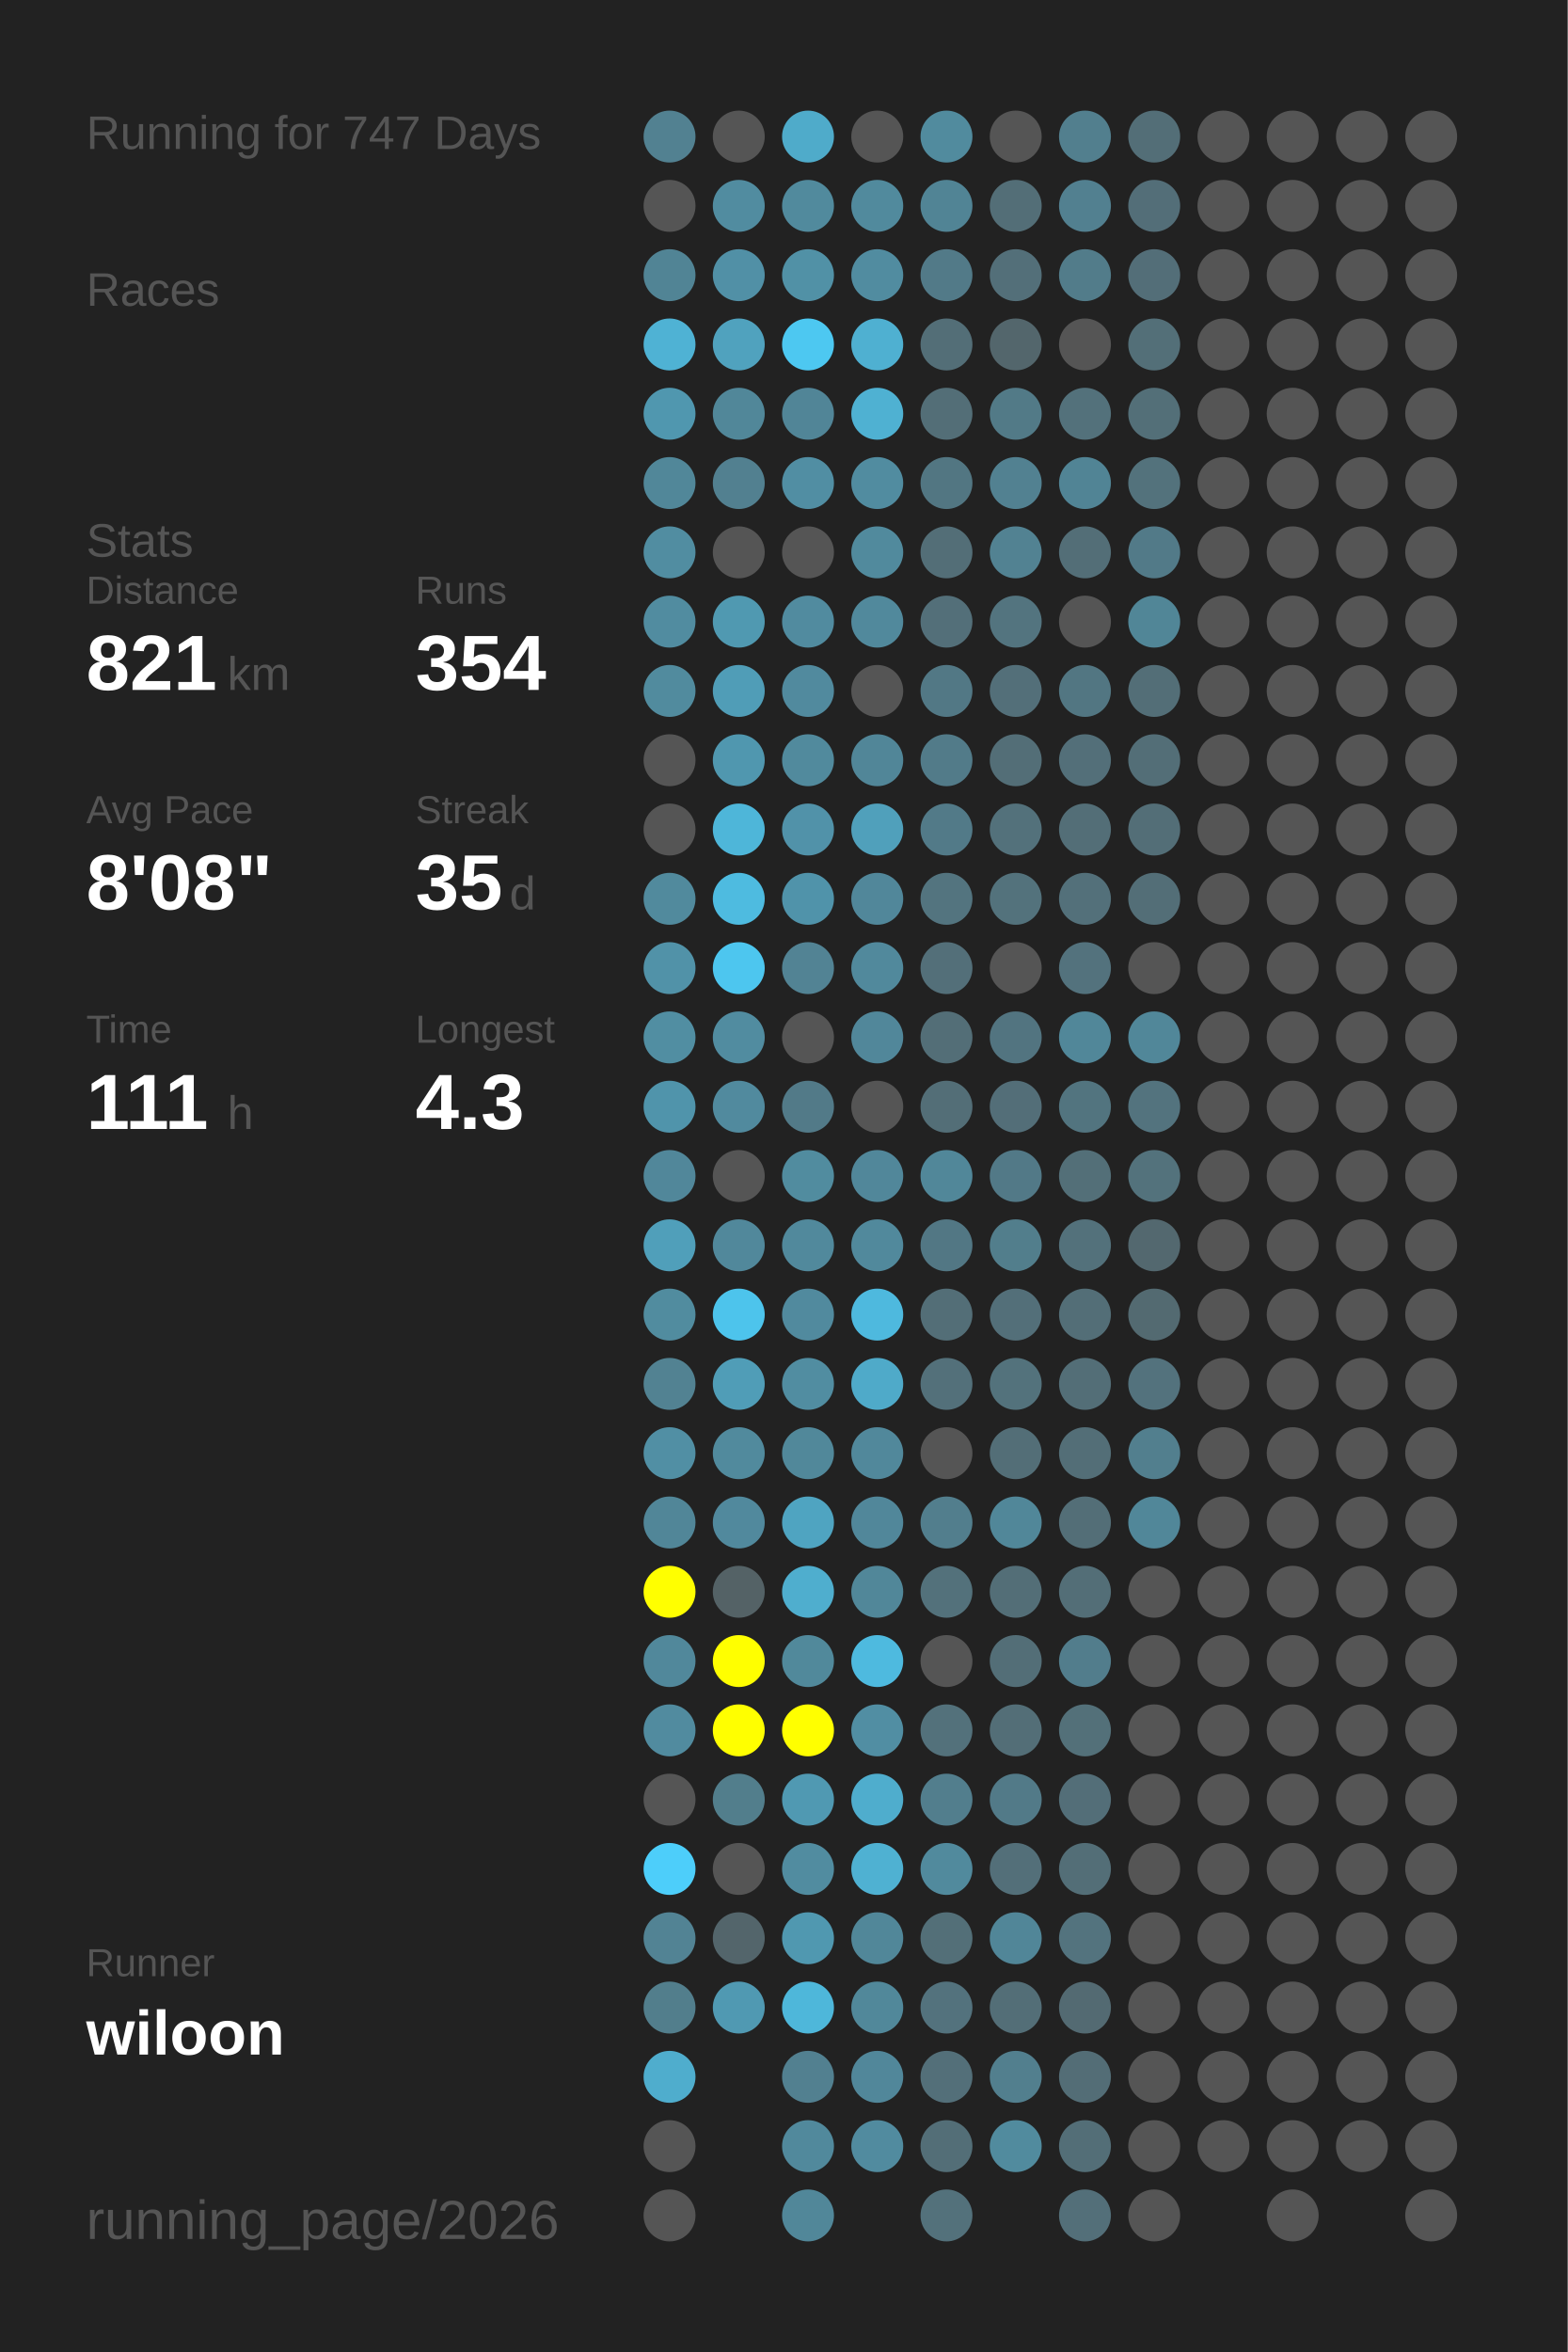
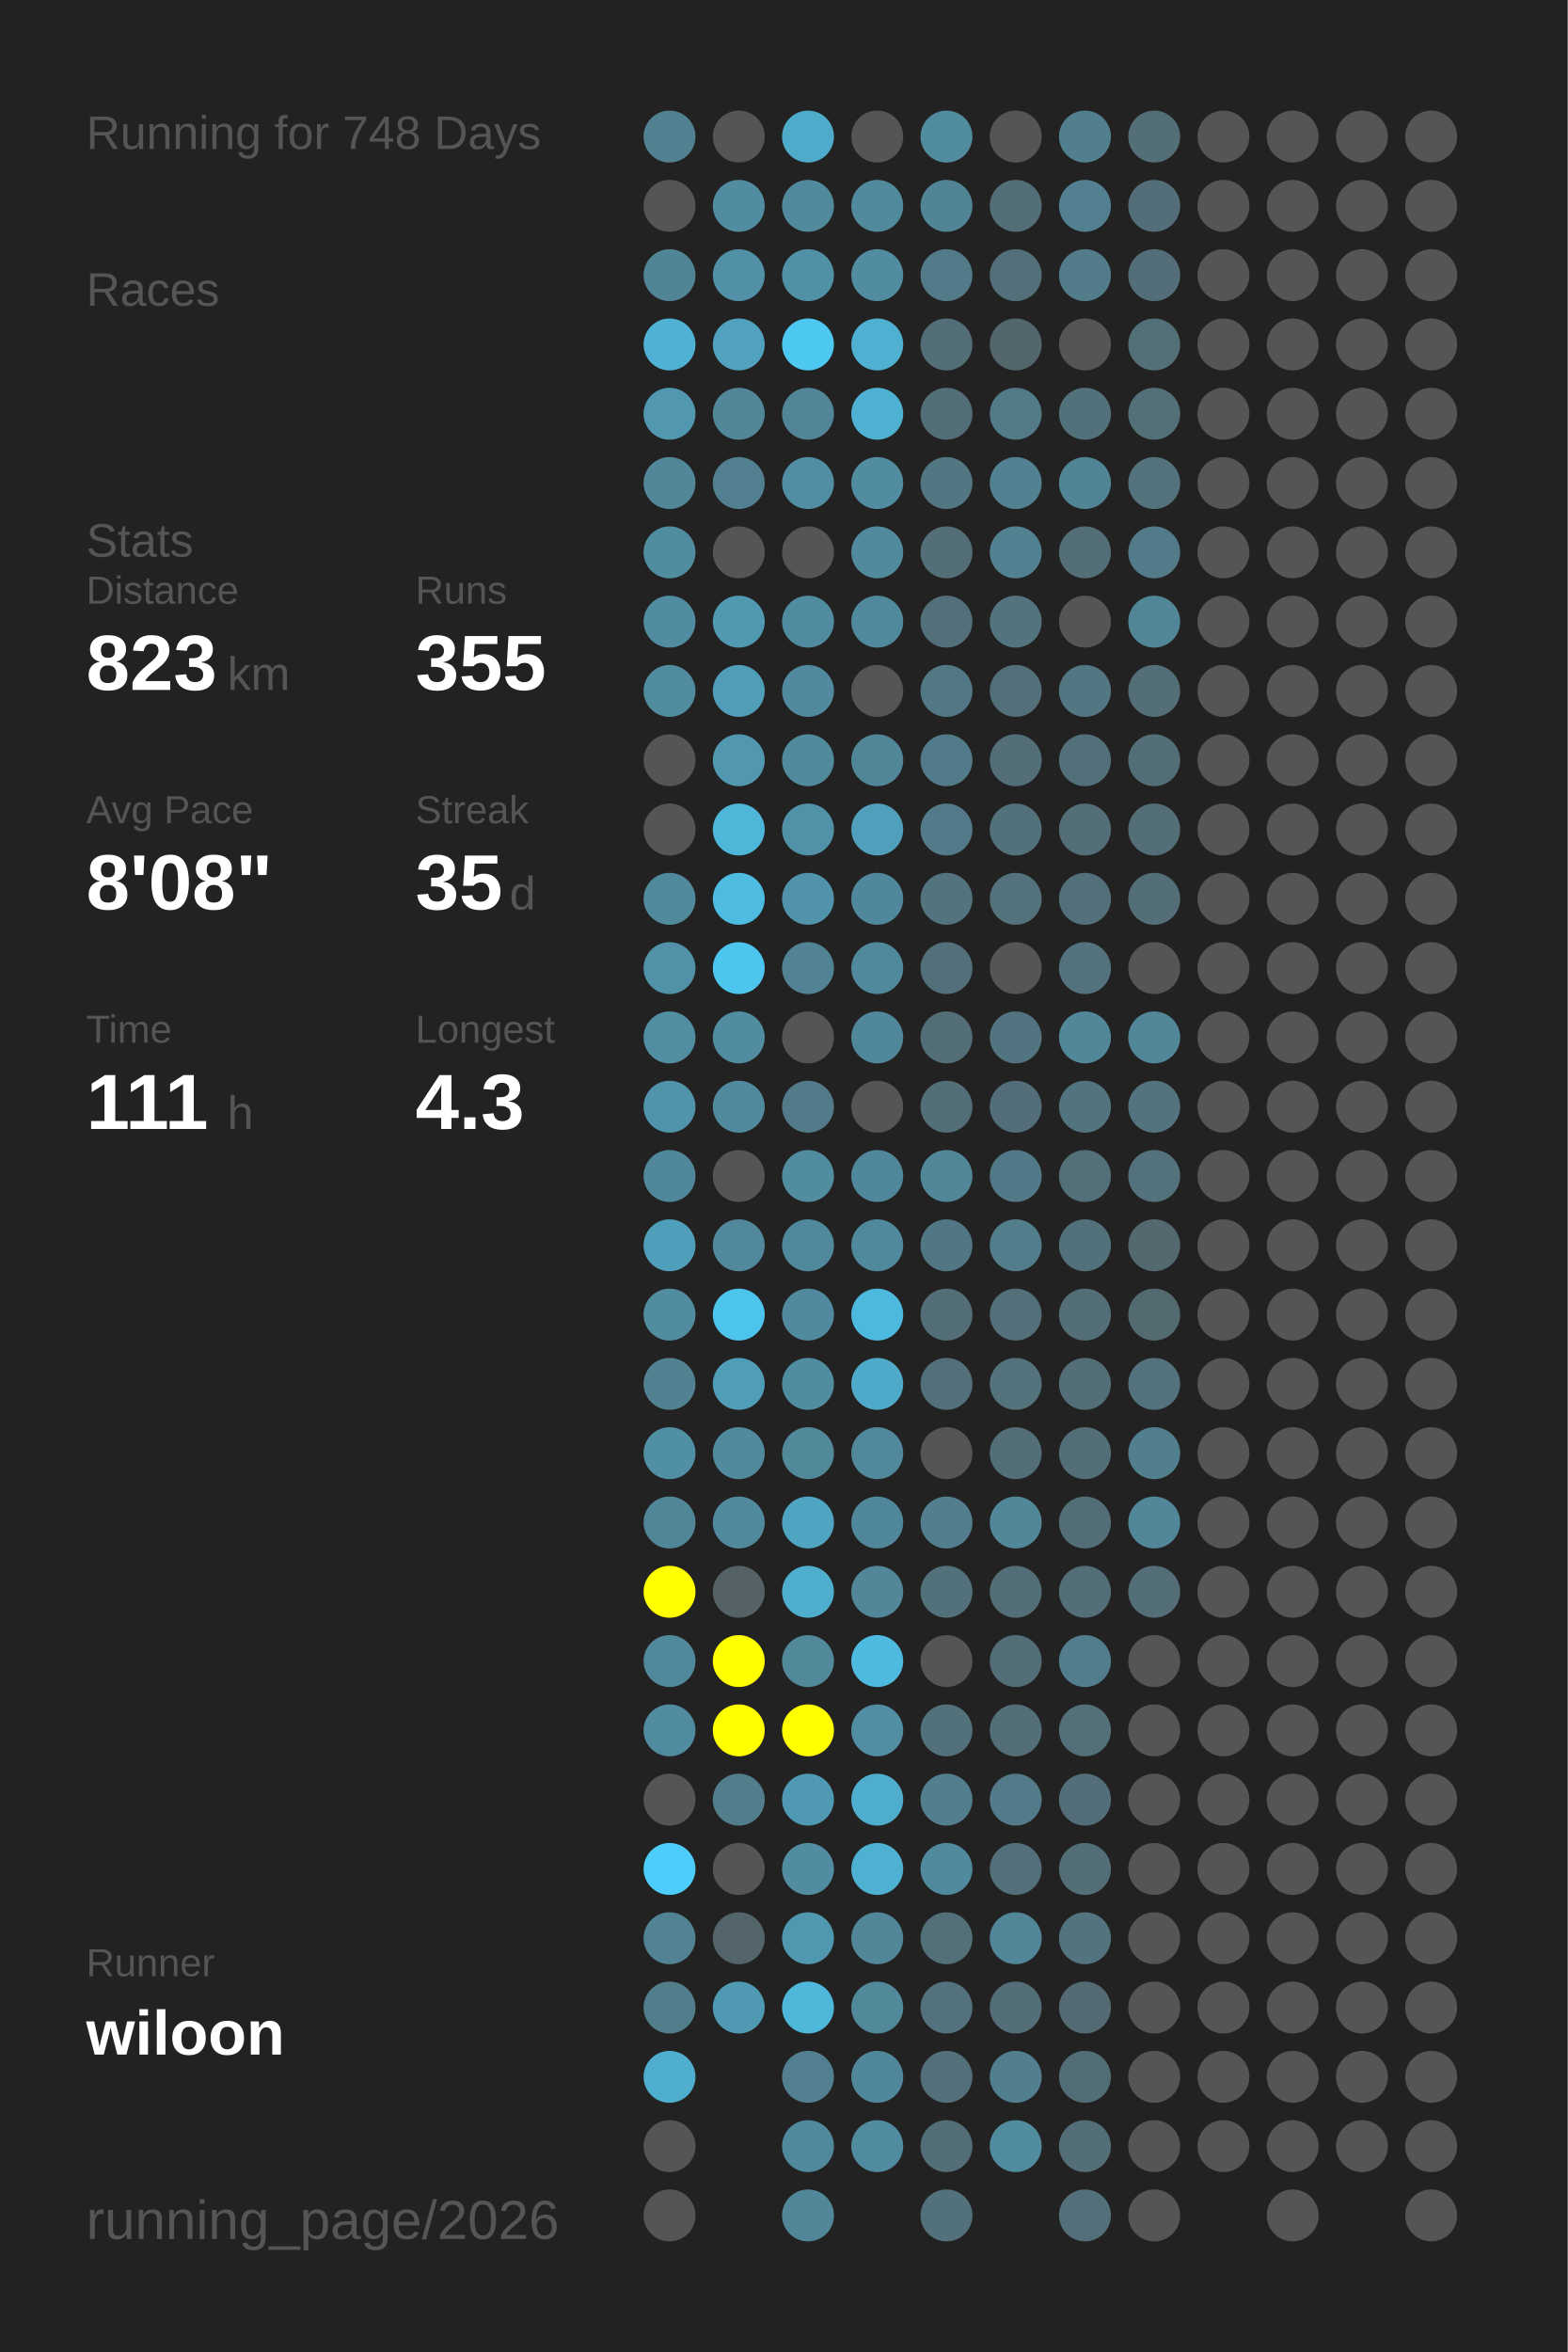
<svg xmlns="http://www.w3.org/2000/svg" baseProfile="full" height="300mm" version="1.1" viewBox="0,0,200,300" width="200mm">
  <defs />
  <rect fill="#222222" height="300" width="200" x="0" y="0" />
-   <text fill="#555555" style="font-size:6px; font-family:Arial;" x="11" y="19">Running for 747 Days</text>
+   <text fill="#555555" style="font-size:6px; font-family:Arial;" x="11" y="19">Running for 748 Days</text>
  <text fill="#555555" style="font-size:6px; font-family:Arial;" x="11" y="39">Races</text>
  <text fill="#555555" style="font-size:6px; font-family:Arial;" x="11" y="71">Stats</text>
  <text fill="#555555" style="font-size:5px; font-family:Arial;" x="11" y="77">Distance</text>
-   <text fill="#FFFFFF" style="font-size:10px; font-family:Arial; font-weight:bold;" x="11" y="88">821</text>
+   <text fill="#FFFFFF" style="font-size:10px; font-family:Arial; font-weight:bold;" x="11" y="88">823</text>
  <text fill="#555555" style="font-size:6px; font-family:Arial;" x="29" y="88">km</text>
  <text fill="#555555" style="font-size:5px; font-family:Arial;" x="53" y="77">Runs</text>
-   <text fill="#FFFFFF" style="font-size:10px; font-family:Arial; font-weight:bold;" x="53" y="88">354</text>
+   <text fill="#FFFFFF" style="font-size:10px; font-family:Arial; font-weight:bold;" x="53" y="88">355</text>
  <text fill="#555555" style="font-size:5px; font-family:Arial;" x="11" y="105">Avg Pace</text>
  <text fill="#FFFFFF" style="font-size:10px; font-family:Arial; font-weight:bold;" x="11" y="116">8'08"</text>
  <text fill="#555555" style="font-size:5px; font-family:Arial;" x="53" y="105">Streak</text>
  <text fill="#FFFFFF" style="font-size:10px; font-family:Arial; font-weight:bold;" x="53" y="116">35</text>
  <text fill="#555555" style="font-size:6px; font-family:Arial;" x="65" y="116">d</text>
  <text fill="#555555" style="font-size:5px; font-family:Arial;" x="11" y="133">Time</text>
  <text fill="#FFFFFF" style="font-size:10px; font-family:Arial; font-weight:bold;" x="11" y="144">111</text>
  <text fill="#555555" style="font-size:6px; font-family:Arial;" x="29" y="144">h</text>
  <text fill="#555555" style="font-size:5px; font-family:Arial;" x="53" y="133">Longest</text>
  <text fill="#FFFFFF" style="font-size:10px; font-family:Arial; font-weight:bold;" x="53" y="144">4.3</text>
  <text fill="#555555" style="font-size:5px; font-family:Arial;" x="11" y="252.065">Runner</text>
  <text fill="#FFFFFF" style="font-size:8px; font-family:Arial; font-weight:bold;" x="11" y="262.065">wiloon</text>
  <text fill="#555555" style="font-size:7px; font-family:Arial;" x="11" y="285.581">running_page/2026</text>
  <circle cx="85.417" cy="17.419" fill="#528191" r="3.312" />
  <circle cx="85.417" cy="26.258" fill="#555555" r="3.312" />
  <circle cx="85.417" cy="35.097" fill="#518495" r="3.312" />
  <circle cx="85.417" cy="43.935" fill="#4fb2d4" r="3.312" />
  <circle cx="85.417" cy="52.774" fill="#5097af" r="3.312" />
  <circle cx="85.417" cy="61.613" fill="#518799" r="3.312" />
  <circle cx="85.417" cy="70.452" fill="#518da1" r="3.312" />
  <circle cx="85.417" cy="79.29" fill="#518ca0" r="3.312" />
  <circle cx="85.417" cy="88.129" fill="#518b9e" r="3.312" />
  <circle cx="85.417" cy="96.968" fill="#555555" r="3.312" />
  <circle cx="85.417" cy="105.806" fill="#555555" r="3.312" />
  <circle cx="85.417" cy="114.645" fill="#518a9d" r="3.312" />
  <circle cx="85.417" cy="123.484" fill="#5192a8" r="3.312" />
  <circle cx="85.417" cy="132.323" fill="#518ea2" r="3.312" />
  <circle cx="85.417" cy="141.161" fill="#5094ab" r="3.312" />
  <circle cx="85.417" cy="150" fill="#51879a" r="3.312" />
  <circle cx="85.417" cy="158.839" fill="#509fba" r="3.312" />
  <circle cx="85.417" cy="167.677" fill="#518c9f" r="3.312" />
  <circle cx="85.417" cy="176.516" fill="#528292" r="3.312" />
  <circle cx="85.417" cy="185.355" fill="#518fa4" r="3.312" />
  <circle cx="85.417" cy="194.194" fill="#518698" r="3.312" />
  <circle cx="85.417" cy="203.032" fill="#FFFF00" r="3.312" />
  <circle cx="85.417" cy="211.871" fill="#51889b" r="3.312" />
  <circle cx="85.417" cy="220.71" fill="#518b9f" r="3.312" />
  <circle cx="85.417" cy="229.548" fill="#555555" r="3.312" />
  <circle cx="85.417" cy="238.387" fill="#4dcefa" r="3.312" />
  <circle cx="85.417" cy="247.226" fill="#528394" r="3.312" />
  <circle cx="85.417" cy="256.065" fill="#527e8c" r="3.312" />
  <circle cx="85.417" cy="264.903" fill="#4fadcd" r="3.312" />
  <circle cx="85.417" cy="273.742" fill="#555555" r="3.312" />
  <circle cx="85.417" cy="282.581" fill="#555555" r="3.312" />
  <circle cx="94.25" cy="17.419" fill="#555555" r="3.312" />
  <circle cx="94.25" cy="26.258" fill="#518ca0" r="3.312" />
  <circle cx="94.25" cy="35.097" fill="#5190a6" r="3.312" />
  <circle cx="94.25" cy="43.935" fill="#50a2be" r="3.312" />
  <circle cx="94.25" cy="52.774" fill="#518799" r="3.312" />
  <circle cx="94.25" cy="61.613" fill="#528090" r="3.312" />
  <circle cx="94.25" cy="70.452" fill="#555555" r="3.312" />
  <circle cx="94.25" cy="79.29" fill="#5099b1" r="3.312" />
  <circle cx="94.25" cy="88.129" fill="#509db7" r="3.312" />
  <circle cx="94.25" cy="96.968" fill="#5097af" r="3.312" />
  <circle cx="94.25" cy="105.806" fill="#4eb6d9" r="3.312" />
  <circle cx="94.25" cy="114.645" fill="#4ebbe0" r="3.312" />
  <circle cx="94.25" cy="123.484" fill="#4dc6ef" r="3.312" />
  <circle cx="94.25" cy="132.323" fill="#518ca0" r="3.312" />
  <circle cx="94.25" cy="141.161" fill="#518a9e" r="3.312" />
  <circle cx="94.25" cy="150" fill="#555555" r="3.312" />
  <circle cx="94.25" cy="158.839" fill="#51889b" r="3.312" />
  <circle cx="94.25" cy="167.677" fill="#4dc4ec" r="3.312" />
  <circle cx="94.25" cy="176.516" fill="#509db7" r="3.312" />
  <circle cx="94.25" cy="185.355" fill="#518a9d" r="3.312" />
  <circle cx="94.25" cy="194.194" fill="#51899d" r="3.312" />
  <circle cx="94.25" cy="203.032" fill="#546266" r="3.312" />
  <circle cx="94.25" cy="211.871" fill="#FFFF00" r="3.312" />
  <circle cx="94.25" cy="220.71" fill="#FFFF00" r="3.312" />
  <circle cx="94.25" cy="229.548" fill="#527e8c" r="3.312" />
  <circle cx="94.25" cy="238.387" fill="#555555" r="3.312" />
  <circle cx="94.25" cy="247.226" fill="#53656b" r="3.312" />
  <circle cx="94.25" cy="256.065" fill="#5099b2" r="3.312" />
  <circle cx="103.083" cy="17.419" fill="#4fabca" r="3.312" />
  <circle cx="103.083" cy="26.258" fill="#518a9d" r="3.312" />
  <circle cx="103.083" cy="35.097" fill="#5191a6" r="3.312" />
  <circle cx="103.083" cy="43.935" fill="#4dc8f1" r="3.312" />
  <circle cx="103.083" cy="52.774" fill="#518597" r="3.312" />
  <circle cx="103.083" cy="61.613" fill="#518ea3" r="3.312" />
  <circle cx="103.083" cy="70.452" fill="#555555" r="3.312" />
  <circle cx="103.083" cy="79.29" fill="#518b9f" r="3.312" />
  <circle cx="103.083" cy="88.129" fill="#518a9e" r="3.312" />
  <circle cx="103.083" cy="96.968" fill="#518a9d" r="3.312" />
  <circle cx="103.083" cy="105.806" fill="#5192a9" r="3.312" />
  <circle cx="103.083" cy="114.645" fill="#5093aa" r="3.312" />
  <circle cx="103.083" cy="123.484" fill="#528394" r="3.312" />
  <circle cx="103.083" cy="132.323" fill="#555555" r="3.312" />
  <circle cx="103.083" cy="141.161" fill="#527a88" r="3.312" />
  <circle cx="103.083" cy="150" fill="#518c9f" r="3.312" />
  <circle cx="103.083" cy="158.839" fill="#51899c" r="3.312" />
  <circle cx="103.083" cy="167.677" fill="#518a9e" r="3.312" />
  <circle cx="103.083" cy="176.516" fill="#518da1" r="3.312" />
  <circle cx="103.083" cy="185.355" fill="#51889a" r="3.312" />
  <circle cx="103.083" cy="194.194" fill="#4fa4c1" r="3.312" />
  <circle cx="103.083" cy="203.032" fill="#4faece" r="3.312" />
  <circle cx="103.083" cy="211.871" fill="#51899b" r="3.312" />
  <circle cx="103.083" cy="220.71" fill="#FFFF00" r="3.312" />
  <circle cx="103.083" cy="229.548" fill="#5099b2" r="3.312" />
  <circle cx="103.083" cy="238.387" fill="#518ca0" r="3.312" />
  <circle cx="103.083" cy="247.226" fill="#5098b0" r="3.312" />
  <circle cx="103.083" cy="256.065" fill="#4eb7da" r="3.312" />
  <circle cx="103.083" cy="264.903" fill="#528090" r="3.312" />
  <circle cx="103.083" cy="273.742" fill="#51899c" r="3.312" />
  <circle cx="103.083" cy="282.581" fill="#518799" r="3.312" />
  <circle cx="111.917" cy="17.419" fill="#555555" r="3.312" />
  <circle cx="111.917" cy="26.258" fill="#518a9d" r="3.312" />
  <circle cx="111.917" cy="35.097" fill="#518ca0" r="3.312" />
  <circle cx="111.917" cy="43.935" fill="#4fb0d1" r="3.312" />
  <circle cx="111.917" cy="52.774" fill="#4fb1d2" r="3.312" />
  <circle cx="111.917" cy="61.613" fill="#518ca0" r="3.312" />
  <circle cx="111.917" cy="70.452" fill="#518a9d" r="3.312" />
  <circle cx="111.917" cy="79.29" fill="#51899c" r="3.312" />
  <circle cx="111.917" cy="88.129" fill="#555555" r="3.312" />
  <circle cx="111.917" cy="96.968" fill="#518698" r="3.312" />
  <circle cx="111.917" cy="105.806" fill="#50a0bb" r="3.312" />
  <circle cx="111.917" cy="114.645" fill="#51879a" r="3.312" />
  <circle cx="111.917" cy="123.484" fill="#51899c" r="3.312" />
  <circle cx="111.917" cy="132.323" fill="#51879a" r="3.312" />
  <circle cx="111.917" cy="141.161" fill="#555555" r="3.312" />
  <circle cx="111.917" cy="150" fill="#51879a" r="3.312" />
  <circle cx="111.917" cy="158.839" fill="#51899c" r="3.312" />
  <circle cx="111.917" cy="167.677" fill="#4eb9de" r="3.312" />
  <circle cx="111.917" cy="176.516" fill="#4faac9" r="3.312" />
  <circle cx="111.917" cy="185.355" fill="#51889b" r="3.312" />
  <circle cx="111.917" cy="194.194" fill="#51879a" r="3.312" />
  <circle cx="111.917" cy="203.032" fill="#518799" r="3.312" />
  <circle cx="111.917" cy="211.871" fill="#4ebadf" r="3.312" />
  <circle cx="111.917" cy="220.71" fill="#518ea3" r="3.312" />
  <circle cx="111.917" cy="229.548" fill="#4fadcd" r="3.312" />
  <circle cx="111.917" cy="238.387" fill="#4fb1d2" r="3.312" />
  <circle cx="111.917" cy="247.226" fill="#518799" r="3.312" />
  <circle cx="111.917" cy="256.065" fill="#51889a" r="3.312" />
  <circle cx="111.917" cy="264.903" fill="#51879a" r="3.312" />
  <circle cx="111.917" cy="273.742" fill="#518b9f" r="3.312" />
  <circle cx="120.75" cy="17.419" fill="#518b9e" r="3.312" />
  <circle cx="120.75" cy="26.258" fill="#518495" r="3.312" />
  <circle cx="120.75" cy="35.097" fill="#527a88" r="3.312" />
  <circle cx="120.75" cy="43.935" fill="#536e77" r="3.312" />
  <circle cx="120.75" cy="52.774" fill="#536e77" r="3.312" />
  <circle cx="120.75" cy="61.613" fill="#527682" r="3.312" />
  <circle cx="120.75" cy="70.452" fill="#536e77" r="3.312" />
  <circle cx="120.75" cy="79.29" fill="#536f79" r="3.312" />
  <circle cx="120.75" cy="88.129" fill="#527885" r="3.312" />
  <circle cx="120.75" cy="96.968" fill="#527b89" r="3.312" />
  <circle cx="120.75" cy="105.806" fill="#527a88" r="3.312" />
  <circle cx="120.75" cy="114.645" fill="#53747f" r="3.312" />
  <circle cx="120.75" cy="123.484" fill="#536f79" r="3.312" />
  <circle cx="120.75" cy="132.323" fill="#536e77" r="3.312" />
  <circle cx="120.75" cy="141.161" fill="#536e77" r="3.312" />
  <circle cx="120.75" cy="150" fill="#518799" r="3.312" />
  <circle cx="120.75" cy="158.839" fill="#527784" r="3.312" />
  <circle cx="120.75" cy="167.677" fill="#536e77" r="3.312" />
  <circle cx="120.75" cy="176.516" fill="#53707a" r="3.312" />
  <circle cx="120.75" cy="185.355" fill="#555555" r="3.312" />
  <circle cx="120.75" cy="194.194" fill="#527e8d" r="3.312" />
  <circle cx="120.75" cy="203.032" fill="#53717b" r="3.312" />
  <circle cx="120.75" cy="211.871" fill="#555555" r="3.312" />
  <circle cx="120.75" cy="220.71" fill="#53717b" r="3.312" />
  <circle cx="120.75" cy="229.548" fill="#527e8d" r="3.312" />
  <circle cx="120.75" cy="238.387" fill="#518a9d" r="3.312" />
  <circle cx="120.75" cy="247.226" fill="#536f78" r="3.312" />
  <circle cx="120.75" cy="256.065" fill="#53727d" r="3.312" />
  <circle cx="120.75" cy="264.903" fill="#536f79" r="3.312" />
  <circle cx="120.75" cy="273.742" fill="#536e77" r="3.312" />
  <circle cx="120.75" cy="282.581" fill="#53717b" r="3.312" />
  <circle cx="129.583" cy="17.419" fill="#555555" r="3.312" />
  <circle cx="129.583" cy="26.258" fill="#536e77" r="3.312" />
  <circle cx="129.583" cy="35.097" fill="#536f79" r="3.312" />
  <circle cx="129.583" cy="43.935" fill="#53666c" r="3.312" />
  <circle cx="129.583" cy="52.774" fill="#527a87" r="3.312" />
  <circle cx="129.583" cy="61.613" fill="#528191" r="3.312" />
  <circle cx="129.583" cy="70.452" fill="#528292" r="3.312" />
  <circle cx="129.583" cy="79.29" fill="#53747f" r="3.312" />
  <circle cx="129.583" cy="88.129" fill="#536f79" r="3.312" />
  <circle cx="129.583" cy="96.968" fill="#536e77" r="3.312" />
  <circle cx="129.583" cy="105.806" fill="#53717b" r="3.312" />
  <circle cx="129.583" cy="114.645" fill="#53727c" r="3.312" />
  <circle cx="129.583" cy="123.484" fill="#555555" r="3.312" />
  <circle cx="129.583" cy="132.323" fill="#527480" r="3.312" />
  <circle cx="129.583" cy="141.161" fill="#536e78" r="3.312" />
  <circle cx="129.583" cy="150" fill="#527987" r="3.312" />
  <circle cx="129.583" cy="158.839" fill="#527e8c" r="3.312" />
  <circle cx="129.583" cy="167.677" fill="#536f79" r="3.312" />
  <circle cx="129.583" cy="176.516" fill="#53727c" r="3.312" />
  <circle cx="129.583" cy="185.355" fill="#536e77" r="3.312" />
  <circle cx="129.583" cy="194.194" fill="#518799" r="3.312" />
  <circle cx="129.583" cy="203.032" fill="#536e77" r="3.312" />
  <circle cx="129.583" cy="211.871" fill="#536e77" r="3.312" />
  <circle cx="129.583" cy="220.71" fill="#536e77" r="3.312" />
  <circle cx="129.583" cy="229.548" fill="#527a88" r="3.312" />
  <circle cx="129.583" cy="238.387" fill="#536f79" r="3.312" />
  <circle cx="129.583" cy="247.226" fill="#518698" r="3.312" />
  <circle cx="129.583" cy="256.065" fill="#536e77" r="3.312" />
  <circle cx="129.583" cy="264.903" fill="#527f8e" r="3.312" />
  <circle cx="129.583" cy="273.742" fill="#518b9e" r="3.312" />
  <circle cx="138.417" cy="17.419" fill="#527f8e" r="3.312" />
  <circle cx="138.417" cy="26.258" fill="#528090" r="3.312" />
  <circle cx="138.417" cy="35.097" fill="#527c8a" r="3.312" />
  <circle cx="138.417" cy="43.935" fill="#555555" r="3.312" />
  <circle cx="138.417" cy="52.774" fill="#53717b" r="3.312" />
  <circle cx="138.417" cy="61.613" fill="#518495" r="3.312" />
  <circle cx="138.417" cy="70.452" fill="#536e77" r="3.312" />
  <circle cx="138.417" cy="79.29" fill="#555555" r="3.312" />
  <circle cx="138.417" cy="88.129" fill="#527682" r="3.312" />
  <circle cx="138.417" cy="96.968" fill="#536f79" r="3.312" />
  <circle cx="138.417" cy="105.806" fill="#536e77" r="3.312" />
  <circle cx="138.417" cy="114.645" fill="#53707a" r="3.312" />
  <circle cx="138.417" cy="123.484" fill="#53727d" r="3.312" />
  <circle cx="138.417" cy="132.323" fill="#518799" r="3.312" />
  <circle cx="138.417" cy="141.161" fill="#52747f" r="3.312" />
  <circle cx="138.417" cy="150" fill="#536f78" r="3.312" />
  <circle cx="138.417" cy="158.839" fill="#53717b" r="3.312" />
  <circle cx="138.417" cy="167.677" fill="#536e77" r="3.312" />
  <circle cx="138.417" cy="176.516" fill="#536e77" r="3.312" />
  <circle cx="138.417" cy="185.355" fill="#536e77" r="3.312" />
  <circle cx="138.417" cy="194.194" fill="#536e77" r="3.312" />
  <circle cx="138.417" cy="203.032" fill="#536e77" r="3.312" />
  <circle cx="138.417" cy="211.871" fill="#527d8c" r="3.312" />
  <circle cx="138.417" cy="220.71" fill="#537079" r="3.312" />
  <circle cx="138.417" cy="229.548" fill="#536e78" r="3.312" />
  <circle cx="138.417" cy="238.387" fill="#536e77" r="3.312" />
  <circle cx="138.417" cy="247.226" fill="#53737e" r="3.312" />
  <circle cx="138.417" cy="256.065" fill="#536a72" r="3.312" />
  <circle cx="138.417" cy="264.903" fill="#536d76" r="3.312" />
  <circle cx="138.417" cy="273.742" fill="#536e77" r="3.312" />
  <circle cx="138.417" cy="282.581" fill="#536f79" r="3.312" />
  <circle cx="147.25" cy="17.419" fill="#536e77" r="3.312" />
  <circle cx="147.25" cy="26.258" fill="#536e78" r="3.312" />
  <circle cx="147.25" cy="35.097" fill="#536e78" r="3.312" />
  <circle cx="147.25" cy="43.935" fill="#536f78" r="3.312" />
  <circle cx="147.25" cy="52.774" fill="#536f78" r="3.312" />
  <circle cx="147.25" cy="61.613" fill="#53727c" r="3.312" />
  <circle cx="147.25" cy="70.452" fill="#527a88" r="3.312" />
  <circle cx="147.25" cy="79.29" fill="#518697" r="3.312" />
  <circle cx="147.25" cy="88.129" fill="#536e77" r="3.312" />
  <circle cx="147.25" cy="96.968" fill="#536e77" r="3.312" />
  <circle cx="147.25" cy="105.806" fill="#536e77" r="3.312" />
  <circle cx="147.25" cy="114.645" fill="#536e77" r="3.312" />
  <circle cx="147.25" cy="123.484" fill="#555555" r="3.312" />
  <circle cx="147.25" cy="132.323" fill="#518799" r="3.312" />
  <circle cx="147.25" cy="141.161" fill="#53737e" r="3.312" />
  <circle cx="147.25" cy="150" fill="#53727c" r="3.312" />
  <circle cx="147.25" cy="158.839" fill="#53686f" r="3.312" />
  <circle cx="147.25" cy="167.677" fill="#536a71" r="3.312" />
  <circle cx="147.25" cy="176.516" fill="#53727d" r="3.312" />
  <circle cx="147.25" cy="185.355" fill="#527f8e" r="3.312" />
  <circle cx="147.25" cy="194.194" fill="#518799" r="3.312" />
-   <circle cx="147.25" cy="203.032" fill="#555555" r="3.312" />
+   <circle cx="147.25" cy="203.032" fill="#536e77" r="3.312" />
  <circle cx="147.25" cy="211.871" fill="#555555" r="3.312" />
  <circle cx="147.25" cy="220.71" fill="#555555" r="3.312" />
  <circle cx="147.25" cy="229.548" fill="#555555" r="3.312" />
  <circle cx="147.25" cy="238.387" fill="#555555" r="3.312" />
  <circle cx="147.25" cy="247.226" fill="#555555" r="3.312" />
  <circle cx="147.25" cy="256.065" fill="#555555" r="3.312" />
  <circle cx="147.25" cy="264.903" fill="#555555" r="3.312" />
  <circle cx="147.25" cy="273.742" fill="#555555" r="3.312" />
  <circle cx="147.25" cy="282.581" fill="#555555" r="3.312" />
  <circle cx="156.083" cy="17.419" fill="#555555" r="3.312" />
  <circle cx="156.083" cy="26.258" fill="#555555" r="3.312" />
  <circle cx="156.083" cy="35.097" fill="#555555" r="3.312" />
  <circle cx="156.083" cy="43.935" fill="#555555" r="3.312" />
  <circle cx="156.083" cy="52.774" fill="#555555" r="3.312" />
  <circle cx="156.083" cy="61.613" fill="#555555" r="3.312" />
  <circle cx="156.083" cy="70.452" fill="#555555" r="3.312" />
  <circle cx="156.083" cy="79.29" fill="#555555" r="3.312" />
  <circle cx="156.083" cy="88.129" fill="#555555" r="3.312" />
  <circle cx="156.083" cy="96.968" fill="#555555" r="3.312" />
  <circle cx="156.083" cy="105.806" fill="#555555" r="3.312" />
  <circle cx="156.083" cy="114.645" fill="#555555" r="3.312" />
  <circle cx="156.083" cy="123.484" fill="#555555" r="3.312" />
  <circle cx="156.083" cy="132.323" fill="#555555" r="3.312" />
  <circle cx="156.083" cy="141.161" fill="#555555" r="3.312" />
  <circle cx="156.083" cy="150" fill="#555555" r="3.312" />
  <circle cx="156.083" cy="158.839" fill="#555555" r="3.312" />
  <circle cx="156.083" cy="167.677" fill="#555555" r="3.312" />
  <circle cx="156.083" cy="176.516" fill="#555555" r="3.312" />
  <circle cx="156.083" cy="185.355" fill="#555555" r="3.312" />
  <circle cx="156.083" cy="194.194" fill="#555555" r="3.312" />
  <circle cx="156.083" cy="203.032" fill="#555555" r="3.312" />
  <circle cx="156.083" cy="211.871" fill="#555555" r="3.312" />
  <circle cx="156.083" cy="220.71" fill="#555555" r="3.312" />
  <circle cx="156.083" cy="229.548" fill="#555555" r="3.312" />
  <circle cx="156.083" cy="238.387" fill="#555555" r="3.312" />
  <circle cx="156.083" cy="247.226" fill="#555555" r="3.312" />
  <circle cx="156.083" cy="256.065" fill="#555555" r="3.312" />
  <circle cx="156.083" cy="264.903" fill="#555555" r="3.312" />
  <circle cx="156.083" cy="273.742" fill="#555555" r="3.312" />
  <circle cx="164.917" cy="17.419" fill="#555555" r="3.312" />
  <circle cx="164.917" cy="26.258" fill="#555555" r="3.312" />
  <circle cx="164.917" cy="35.097" fill="#555555" r="3.312" />
  <circle cx="164.917" cy="43.935" fill="#555555" r="3.312" />
  <circle cx="164.917" cy="52.774" fill="#555555" r="3.312" />
  <circle cx="164.917" cy="61.613" fill="#555555" r="3.312" />
  <circle cx="164.917" cy="70.452" fill="#555555" r="3.312" />
  <circle cx="164.917" cy="79.29" fill="#555555" r="3.312" />
  <circle cx="164.917" cy="88.129" fill="#555555" r="3.312" />
  <circle cx="164.917" cy="96.968" fill="#555555" r="3.312" />
  <circle cx="164.917" cy="105.806" fill="#555555" r="3.312" />
  <circle cx="164.917" cy="114.645" fill="#555555" r="3.312" />
  <circle cx="164.917" cy="123.484" fill="#555555" r="3.312" />
  <circle cx="164.917" cy="132.323" fill="#555555" r="3.312" />
  <circle cx="164.917" cy="141.161" fill="#555555" r="3.312" />
  <circle cx="164.917" cy="150" fill="#555555" r="3.312" />
  <circle cx="164.917" cy="158.839" fill="#555555" r="3.312" />
  <circle cx="164.917" cy="167.677" fill="#555555" r="3.312" />
  <circle cx="164.917" cy="176.516" fill="#555555" r="3.312" />
  <circle cx="164.917" cy="185.355" fill="#555555" r="3.312" />
  <circle cx="164.917" cy="194.194" fill="#555555" r="3.312" />
  <circle cx="164.917" cy="203.032" fill="#555555" r="3.312" />
  <circle cx="164.917" cy="211.871" fill="#555555" r="3.312" />
  <circle cx="164.917" cy="220.71" fill="#555555" r="3.312" />
  <circle cx="164.917" cy="229.548" fill="#555555" r="3.312" />
  <circle cx="164.917" cy="238.387" fill="#555555" r="3.312" />
  <circle cx="164.917" cy="247.226" fill="#555555" r="3.312" />
  <circle cx="164.917" cy="256.065" fill="#555555" r="3.312" />
  <circle cx="164.917" cy="264.903" fill="#555555" r="3.312" />
  <circle cx="164.917" cy="273.742" fill="#555555" r="3.312" />
  <circle cx="164.917" cy="282.581" fill="#555555" r="3.312" />
  <circle cx="173.75" cy="17.419" fill="#555555" r="3.312" />
  <circle cx="173.75" cy="26.258" fill="#555555" r="3.312" />
  <circle cx="173.75" cy="35.097" fill="#555555" r="3.312" />
  <circle cx="173.75" cy="43.935" fill="#555555" r="3.312" />
  <circle cx="173.75" cy="52.774" fill="#555555" r="3.312" />
  <circle cx="173.75" cy="61.613" fill="#555555" r="3.312" />
  <circle cx="173.75" cy="70.452" fill="#555555" r="3.312" />
  <circle cx="173.75" cy="79.29" fill="#555555" r="3.312" />
  <circle cx="173.75" cy="88.129" fill="#555555" r="3.312" />
  <circle cx="173.75" cy="96.968" fill="#555555" r="3.312" />
  <circle cx="173.75" cy="105.806" fill="#555555" r="3.312" />
  <circle cx="173.75" cy="114.645" fill="#555555" r="3.312" />
  <circle cx="173.75" cy="123.484" fill="#555555" r="3.312" />
  <circle cx="173.75" cy="132.323" fill="#555555" r="3.312" />
  <circle cx="173.75" cy="141.161" fill="#555555" r="3.312" />
  <circle cx="173.75" cy="150" fill="#555555" r="3.312" />
  <circle cx="173.75" cy="158.839" fill="#555555" r="3.312" />
  <circle cx="173.75" cy="167.677" fill="#555555" r="3.312" />
  <circle cx="173.75" cy="176.516" fill="#555555" r="3.312" />
  <circle cx="173.75" cy="185.355" fill="#555555" r="3.312" />
  <circle cx="173.75" cy="194.194" fill="#555555" r="3.312" />
  <circle cx="173.75" cy="203.032" fill="#555555" r="3.312" />
  <circle cx="173.75" cy="211.871" fill="#555555" r="3.312" />
  <circle cx="173.75" cy="220.71" fill="#555555" r="3.312" />
  <circle cx="173.75" cy="229.548" fill="#555555" r="3.312" />
  <circle cx="173.75" cy="238.387" fill="#555555" r="3.312" />
  <circle cx="173.75" cy="247.226" fill="#555555" r="3.312" />
  <circle cx="173.75" cy="256.065" fill="#555555" r="3.312" />
  <circle cx="173.75" cy="264.903" fill="#555555" r="3.312" />
  <circle cx="173.75" cy="273.742" fill="#555555" r="3.312" />
  <circle cx="182.583" cy="17.419" fill="#555555" r="3.312" />
  <circle cx="182.583" cy="26.258" fill="#555555" r="3.312" />
  <circle cx="182.583" cy="35.097" fill="#555555" r="3.312" />
  <circle cx="182.583" cy="43.935" fill="#555555" r="3.312" />
  <circle cx="182.583" cy="52.774" fill="#555555" r="3.312" />
  <circle cx="182.583" cy="61.613" fill="#555555" r="3.312" />
  <circle cx="182.583" cy="70.452" fill="#555555" r="3.312" />
  <circle cx="182.583" cy="79.29" fill="#555555" r="3.312" />
  <circle cx="182.583" cy="88.129" fill="#555555" r="3.312" />
  <circle cx="182.583" cy="96.968" fill="#555555" r="3.312" />
  <circle cx="182.583" cy="105.806" fill="#555555" r="3.312" />
  <circle cx="182.583" cy="114.645" fill="#555555" r="3.312" />
  <circle cx="182.583" cy="123.484" fill="#555555" r="3.312" />
  <circle cx="182.583" cy="132.323" fill="#555555" r="3.312" />
  <circle cx="182.583" cy="141.161" fill="#555555" r="3.312" />
  <circle cx="182.583" cy="150" fill="#555555" r="3.312" />
  <circle cx="182.583" cy="158.839" fill="#555555" r="3.312" />
  <circle cx="182.583" cy="167.677" fill="#555555" r="3.312" />
  <circle cx="182.583" cy="176.516" fill="#555555" r="3.312" />
  <circle cx="182.583" cy="185.355" fill="#555555" r="3.312" />
  <circle cx="182.583" cy="194.194" fill="#555555" r="3.312" />
  <circle cx="182.583" cy="203.032" fill="#555555" r="3.312" />
  <circle cx="182.583" cy="211.871" fill="#555555" r="3.312" />
  <circle cx="182.583" cy="220.71" fill="#555555" r="3.312" />
  <circle cx="182.583" cy="229.548" fill="#555555" r="3.312" />
  <circle cx="182.583" cy="238.387" fill="#555555" r="3.312" />
  <circle cx="182.583" cy="247.226" fill="#555555" r="3.312" />
  <circle cx="182.583" cy="256.065" fill="#555555" r="3.312" />
  <circle cx="182.583" cy="264.903" fill="#555555" r="3.312" />
  <circle cx="182.583" cy="273.742" fill="#555555" r="3.312" />
  <circle cx="182.583" cy="282.581" fill="#555555" r="3.312" />
</svg>
